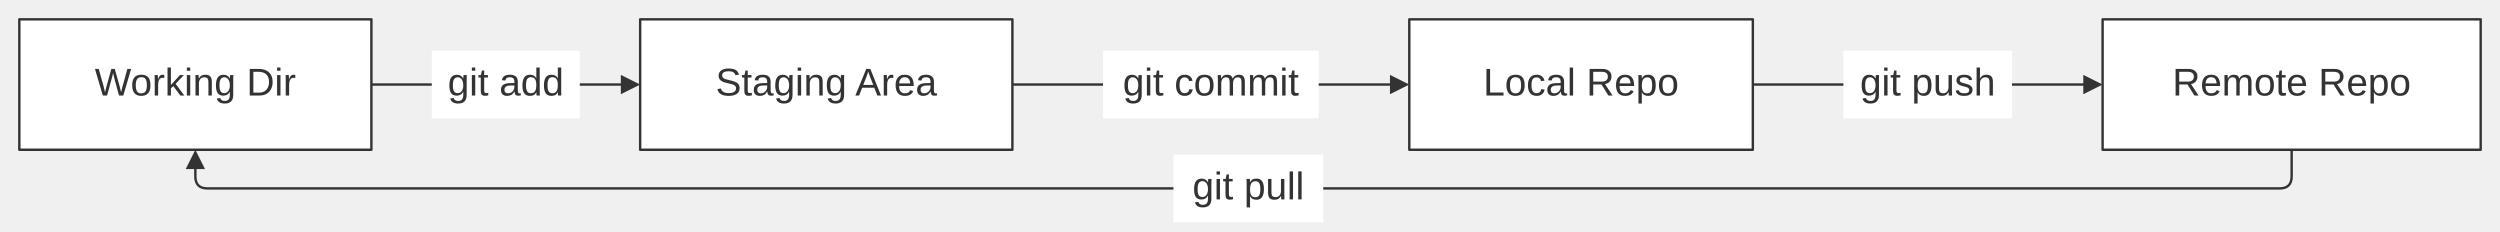
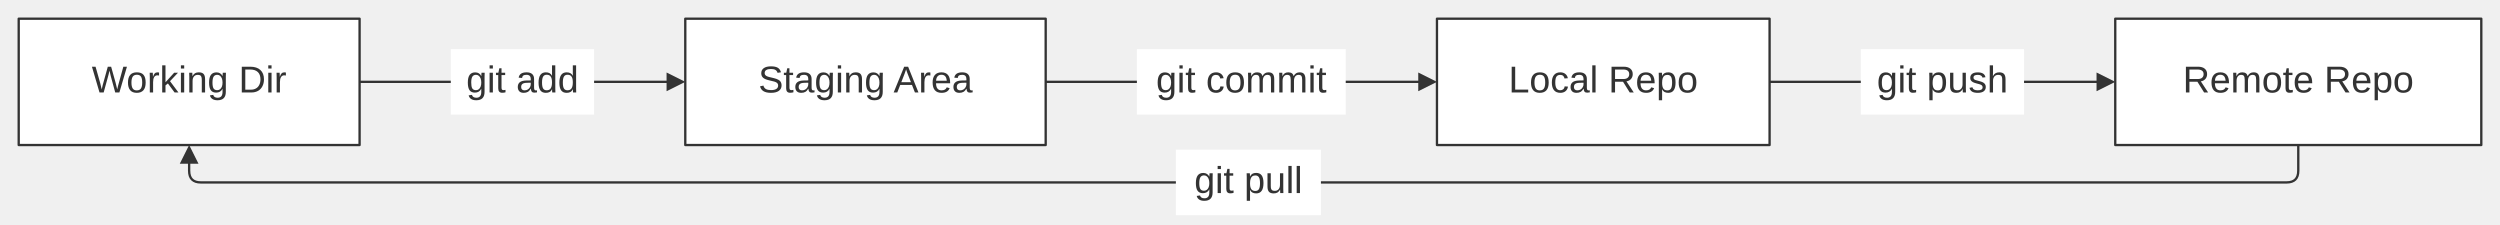
- <svg xmlns="http://www.w3.org/2000/svg" width="100%" viewBox="0 0 1034.94 96.00" style="max-width: 1034.94px; background-color: transparent;" font-family="&quot;trebuchet ms&quot;, verdana, arial, sans-serif" font-size="16.00">
+ <svg xmlns="http://www.w3.org/2000/svg" width="100%" viewBox="0 0 1068.94 96.00" style="max-width: 1068.94px; background-color: transparent;" font-family="&quot;trebuchet ms&quot;, verdana, arial, sans-serif" font-size="16.00">
  <defs>
    <marker id="arrowhead" viewBox="0 0 10.00 10.00" refX="5.00" refY="5.00" markerWidth="8.00" markerHeight="8.00" orient="auto-start-reverse" markerUnits="userSpaceOnUse">
      <path d="M 0 0 L 10.00 5.00 L 0 10.00 z" fill="#333" />
    </marker>
  </defs>
  <g transform="translate(0.00,0.00)">
    <g class="edgePaths">
-       <path d="M153.75,35.00 L261.01,35.00" stroke="#333" stroke-width="1.00" fill="none" stroke-linecap="round" stroke-linejoin="round" marker-end="url(#arrowhead)" />
-       <path d="M419.11,35.00 L579.41,35.00" stroke="#333" stroke-width="1.00" fill="none" stroke-linecap="round" stroke-linejoin="round" marker-end="url(#arrowhead)" />
-       <path d="M725.63,35.00 L866.43,35.00" stroke="#333" stroke-width="1.00" fill="none" stroke-linecap="round" stroke-linejoin="round" marker-end="url(#arrowhead)" />
-       <path d="M948.69,62.00 L948.69,73.00 Q948.69,78.00 943.69,78.00 L85.87,78.00 Q80.87,78.00 80.87,73.00 L80.87,66.00" stroke="#333" stroke-width="1.00" fill="none" stroke-linecap="round" stroke-linejoin="round" marker-end="url(#arrowhead)" />
+       <path d="M153.75,35.00 L289.01,35.00" stroke="#333" stroke-width="1.00" fill="none" stroke-linecap="round" stroke-linejoin="round" marker-end="url(#arrowhead)" />
+       <path d="M447.11,35.00 L610.41,35.00" stroke="#333" stroke-width="1.00" fill="none" stroke-linecap="round" stroke-linejoin="round" marker-end="url(#arrowhead)" />
+       <path d="M756.63,35.00 L900.43,35.00" stroke="#333" stroke-width="1.00" fill="none" stroke-linecap="round" stroke-linejoin="round" marker-end="url(#arrowhead)" />
+       <path d="M982.69,62.00 L982.69,73.00 Q982.69,78.00 977.69,78.00 L85.87,78.00 Q80.87,78.00 80.87,73.00 L80.87,66.00" stroke="#333" stroke-width="1.00" fill="none" stroke-linecap="round" stroke-linejoin="round" marker-end="url(#arrowhead)" />
    </g>
    <g class="nodes">
-       <rect x="583.41" y="8.00" width="142.22" height="54.00" fill="white" stroke="#333" stroke-width="1.00" stroke-linejoin="round" />
-       <text x="654.52" y="35.00" text-anchor="middle" dominant-baseline="middle" fill="#333">Local Repo</text>
-       <rect x="870.43" y="8.00" width="156.51" height="54.00" fill="white" stroke="#333" stroke-width="1.00" stroke-linejoin="round" />
-       <text x="948.69" y="35.00" text-anchor="middle" dominant-baseline="middle" fill="#333">Remote Repo</text>
-       <rect x="265.01" y="8.00" width="154.10" height="54.00" fill="white" stroke="#333" stroke-width="1.00" stroke-linejoin="round" />
-       <text x="342.06" y="35.00" text-anchor="middle" dominant-baseline="middle" fill="#333">Staging Area</text>
+       <rect x="614.41" y="8.00" width="142.22" height="54.00" fill="white" stroke="#333" stroke-width="1.00" stroke-linejoin="round" />
+       <text x="685.52" y="35.00" text-anchor="middle" dominant-baseline="middle" fill="#333">Local Repo</text>
+       <rect x="904.43" y="8.00" width="156.51" height="54.00" fill="white" stroke="#333" stroke-width="1.00" stroke-linejoin="round" />
+       <text x="982.69" y="35.00" text-anchor="middle" dominant-baseline="middle" fill="#333">Remote Repo</text>
+       <rect x="293.01" y="8.00" width="154.10" height="54.00" fill="white" stroke="#333" stroke-width="1.00" stroke-linejoin="round" />
+       <text x="370.06" y="35.00" text-anchor="middle" dominant-baseline="middle" fill="#333">Staging Area</text>
      <rect x="8.00" y="8.00" width="145.75" height="54.00" fill="white" stroke="#333" stroke-width="1.00" stroke-linejoin="round" />
      <text x="80.87" y="35.00" text-anchor="middle" dominant-baseline="middle" fill="#333">Working Dir</text>
    </g>
    <g class="edgeLabels">
-       <rect x="178.75" y="21.00" width="61.27" height="28.00" fill="white" />
-       <text x="209.38" y="35.00" text-anchor="middle" dominant-baseline="middle" fill="#333">git add</text>
-       <rect x="456.61" y="21.00" width="89.29" height="28.00" fill="white" />
-       <text x="501.26" y="35.00" text-anchor="middle" dominant-baseline="middle" fill="#333">git commit</text>
-       <rect x="763.13" y="21.00" width="69.80" height="28.00" fill="white" />
-       <text x="798.03" y="35.00" text-anchor="middle" dominant-baseline="middle" fill="#333">git push</text>
-       <rect x="485.78" y="64.00" width="62.01" height="28.00" fill="white" />
-       <text x="516.78" y="78.00" text-anchor="middle" dominant-baseline="middle" fill="#333">git pull</text>
+       <rect x="192.75" y="21.00" width="61.27" height="28.00" fill="white" />
+       <text x="223.38" y="35.00" text-anchor="middle" dominant-baseline="middle" fill="#333">git add</text>
+       <rect x="486.11" y="21.00" width="89.29" height="28.00" fill="white" />
+       <text x="530.76" y="35.00" text-anchor="middle" dominant-baseline="middle" fill="#333">git commit</text>
+       <rect x="795.63" y="21.00" width="69.80" height="28.00" fill="white" />
+       <text x="830.53" y="35.00" text-anchor="middle" dominant-baseline="middle" fill="#333">git push</text>
+       <rect x="502.78" y="64.00" width="62.01" height="28.00" fill="white" />
+       <text x="533.78" y="78.00" text-anchor="middle" dominant-baseline="middle" fill="#333">git pull</text>
    </g>
  </g>
</svg>
